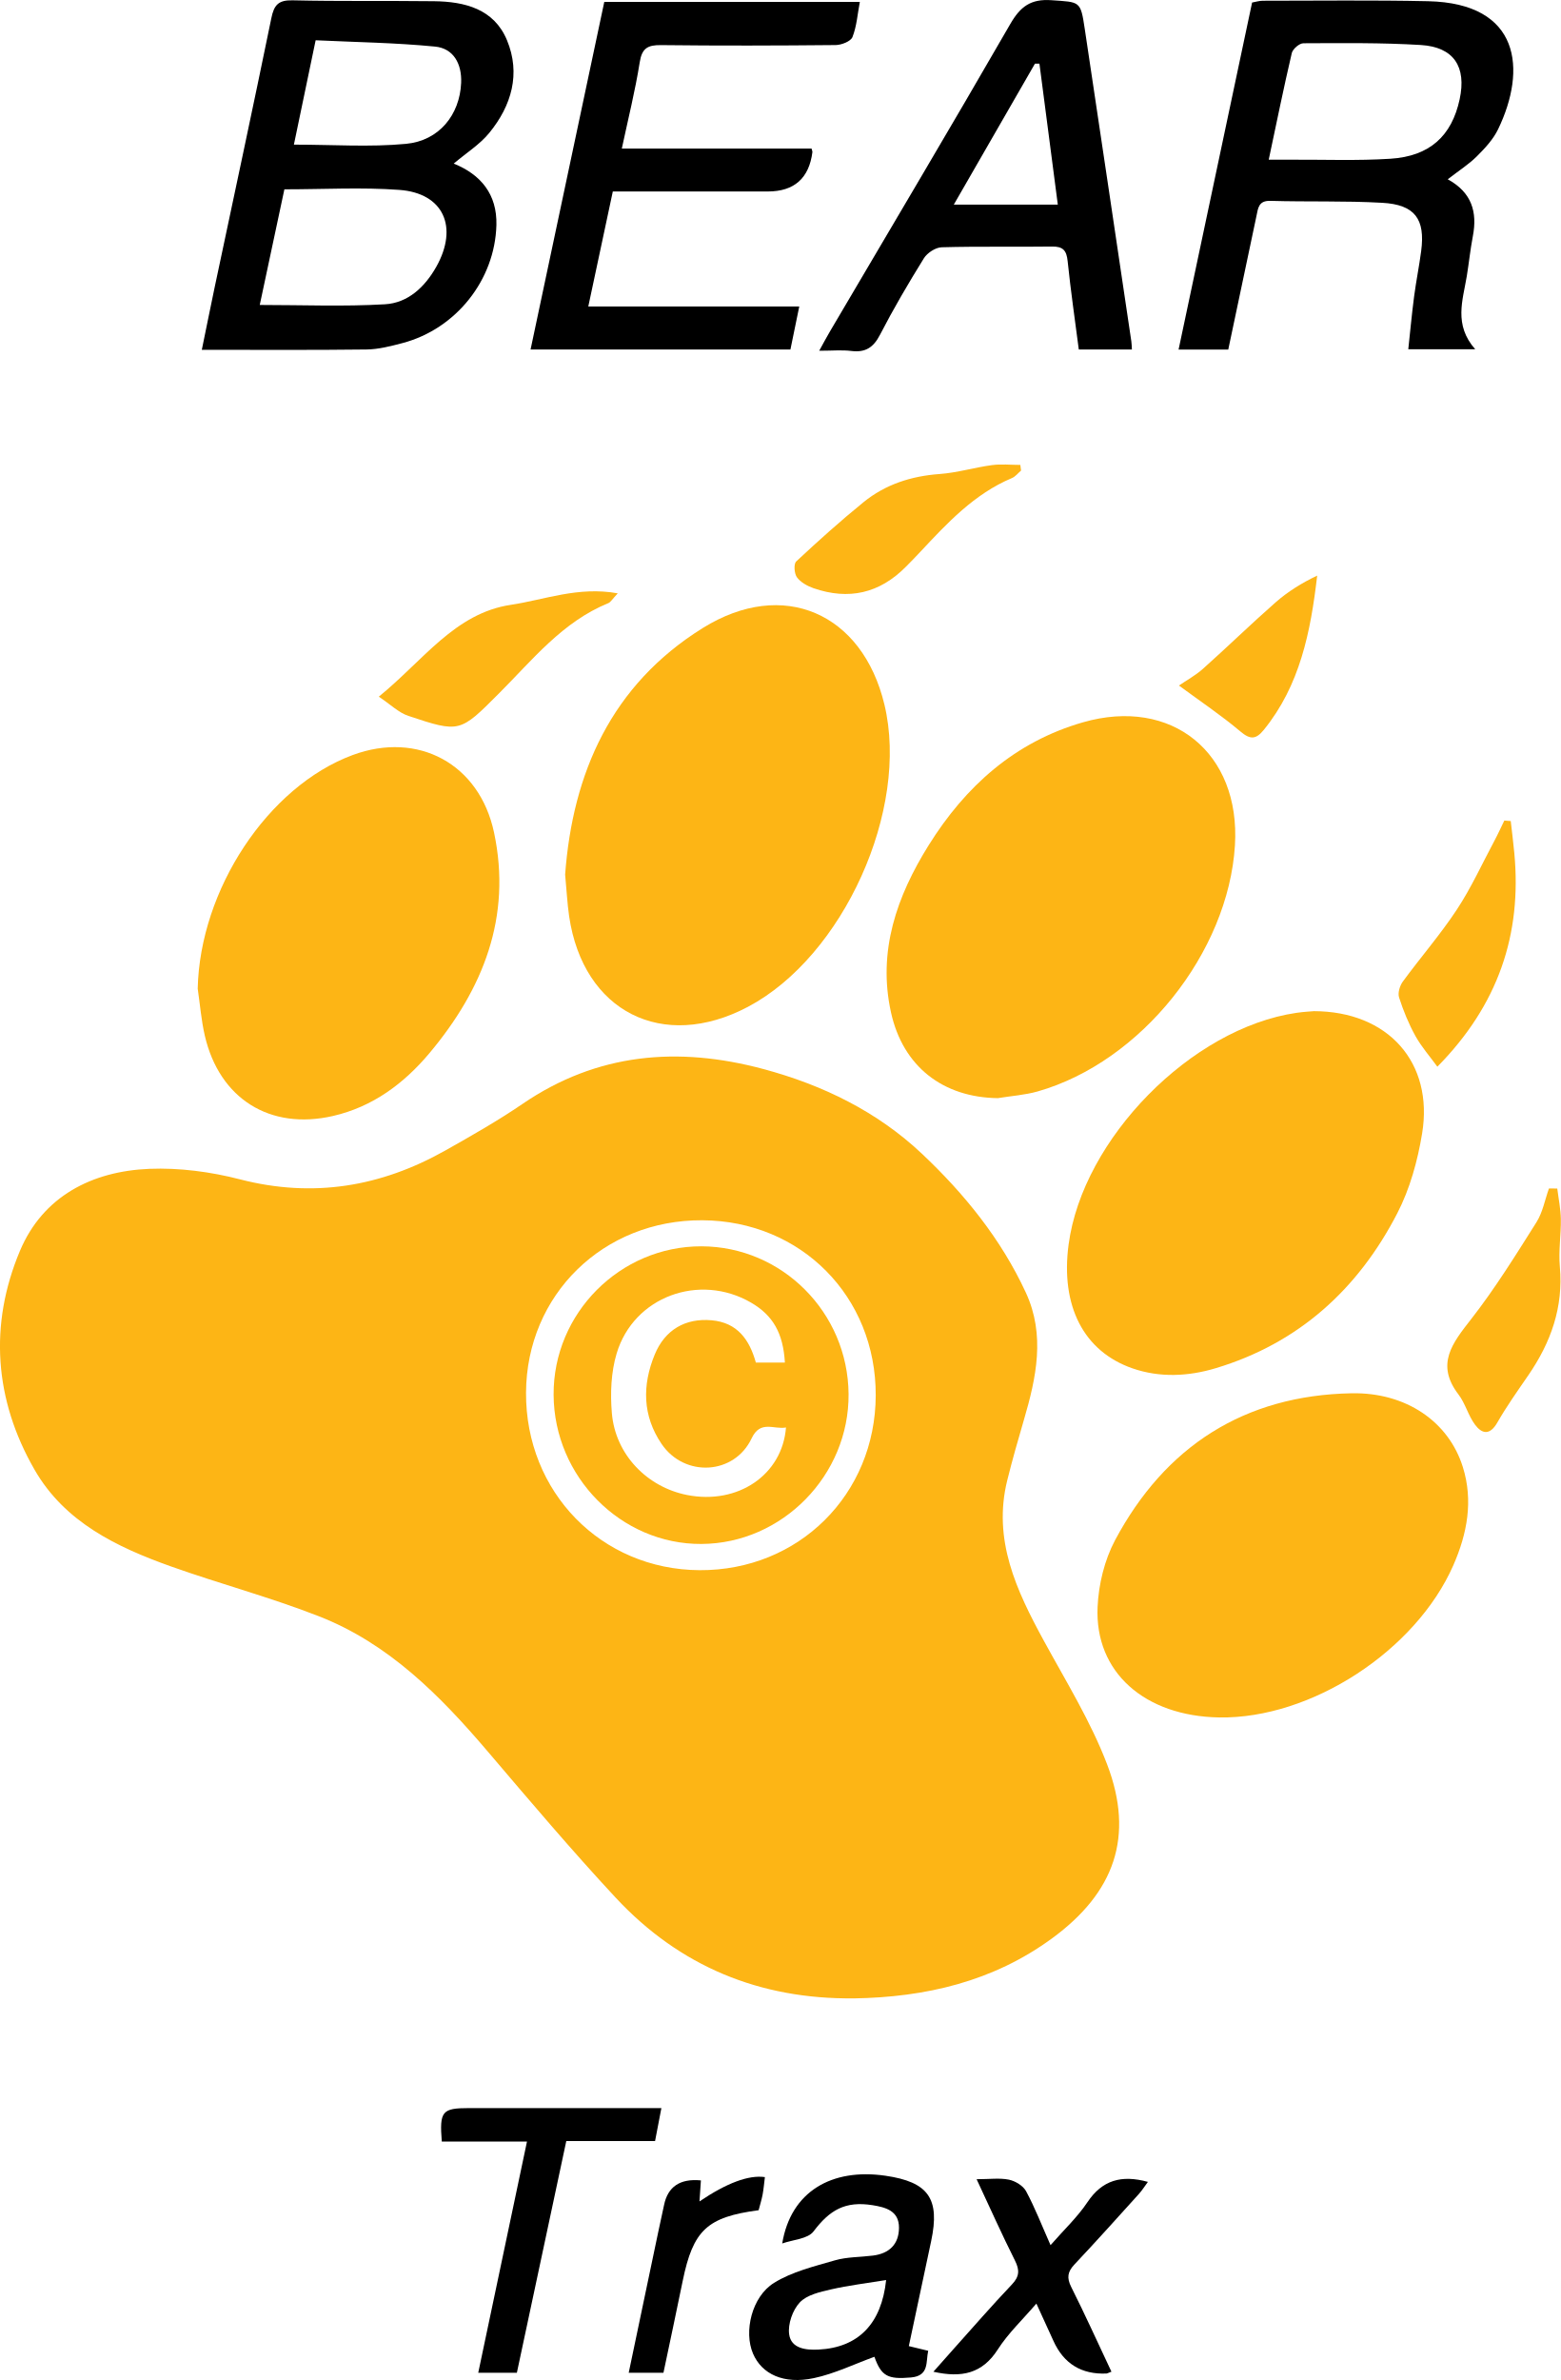
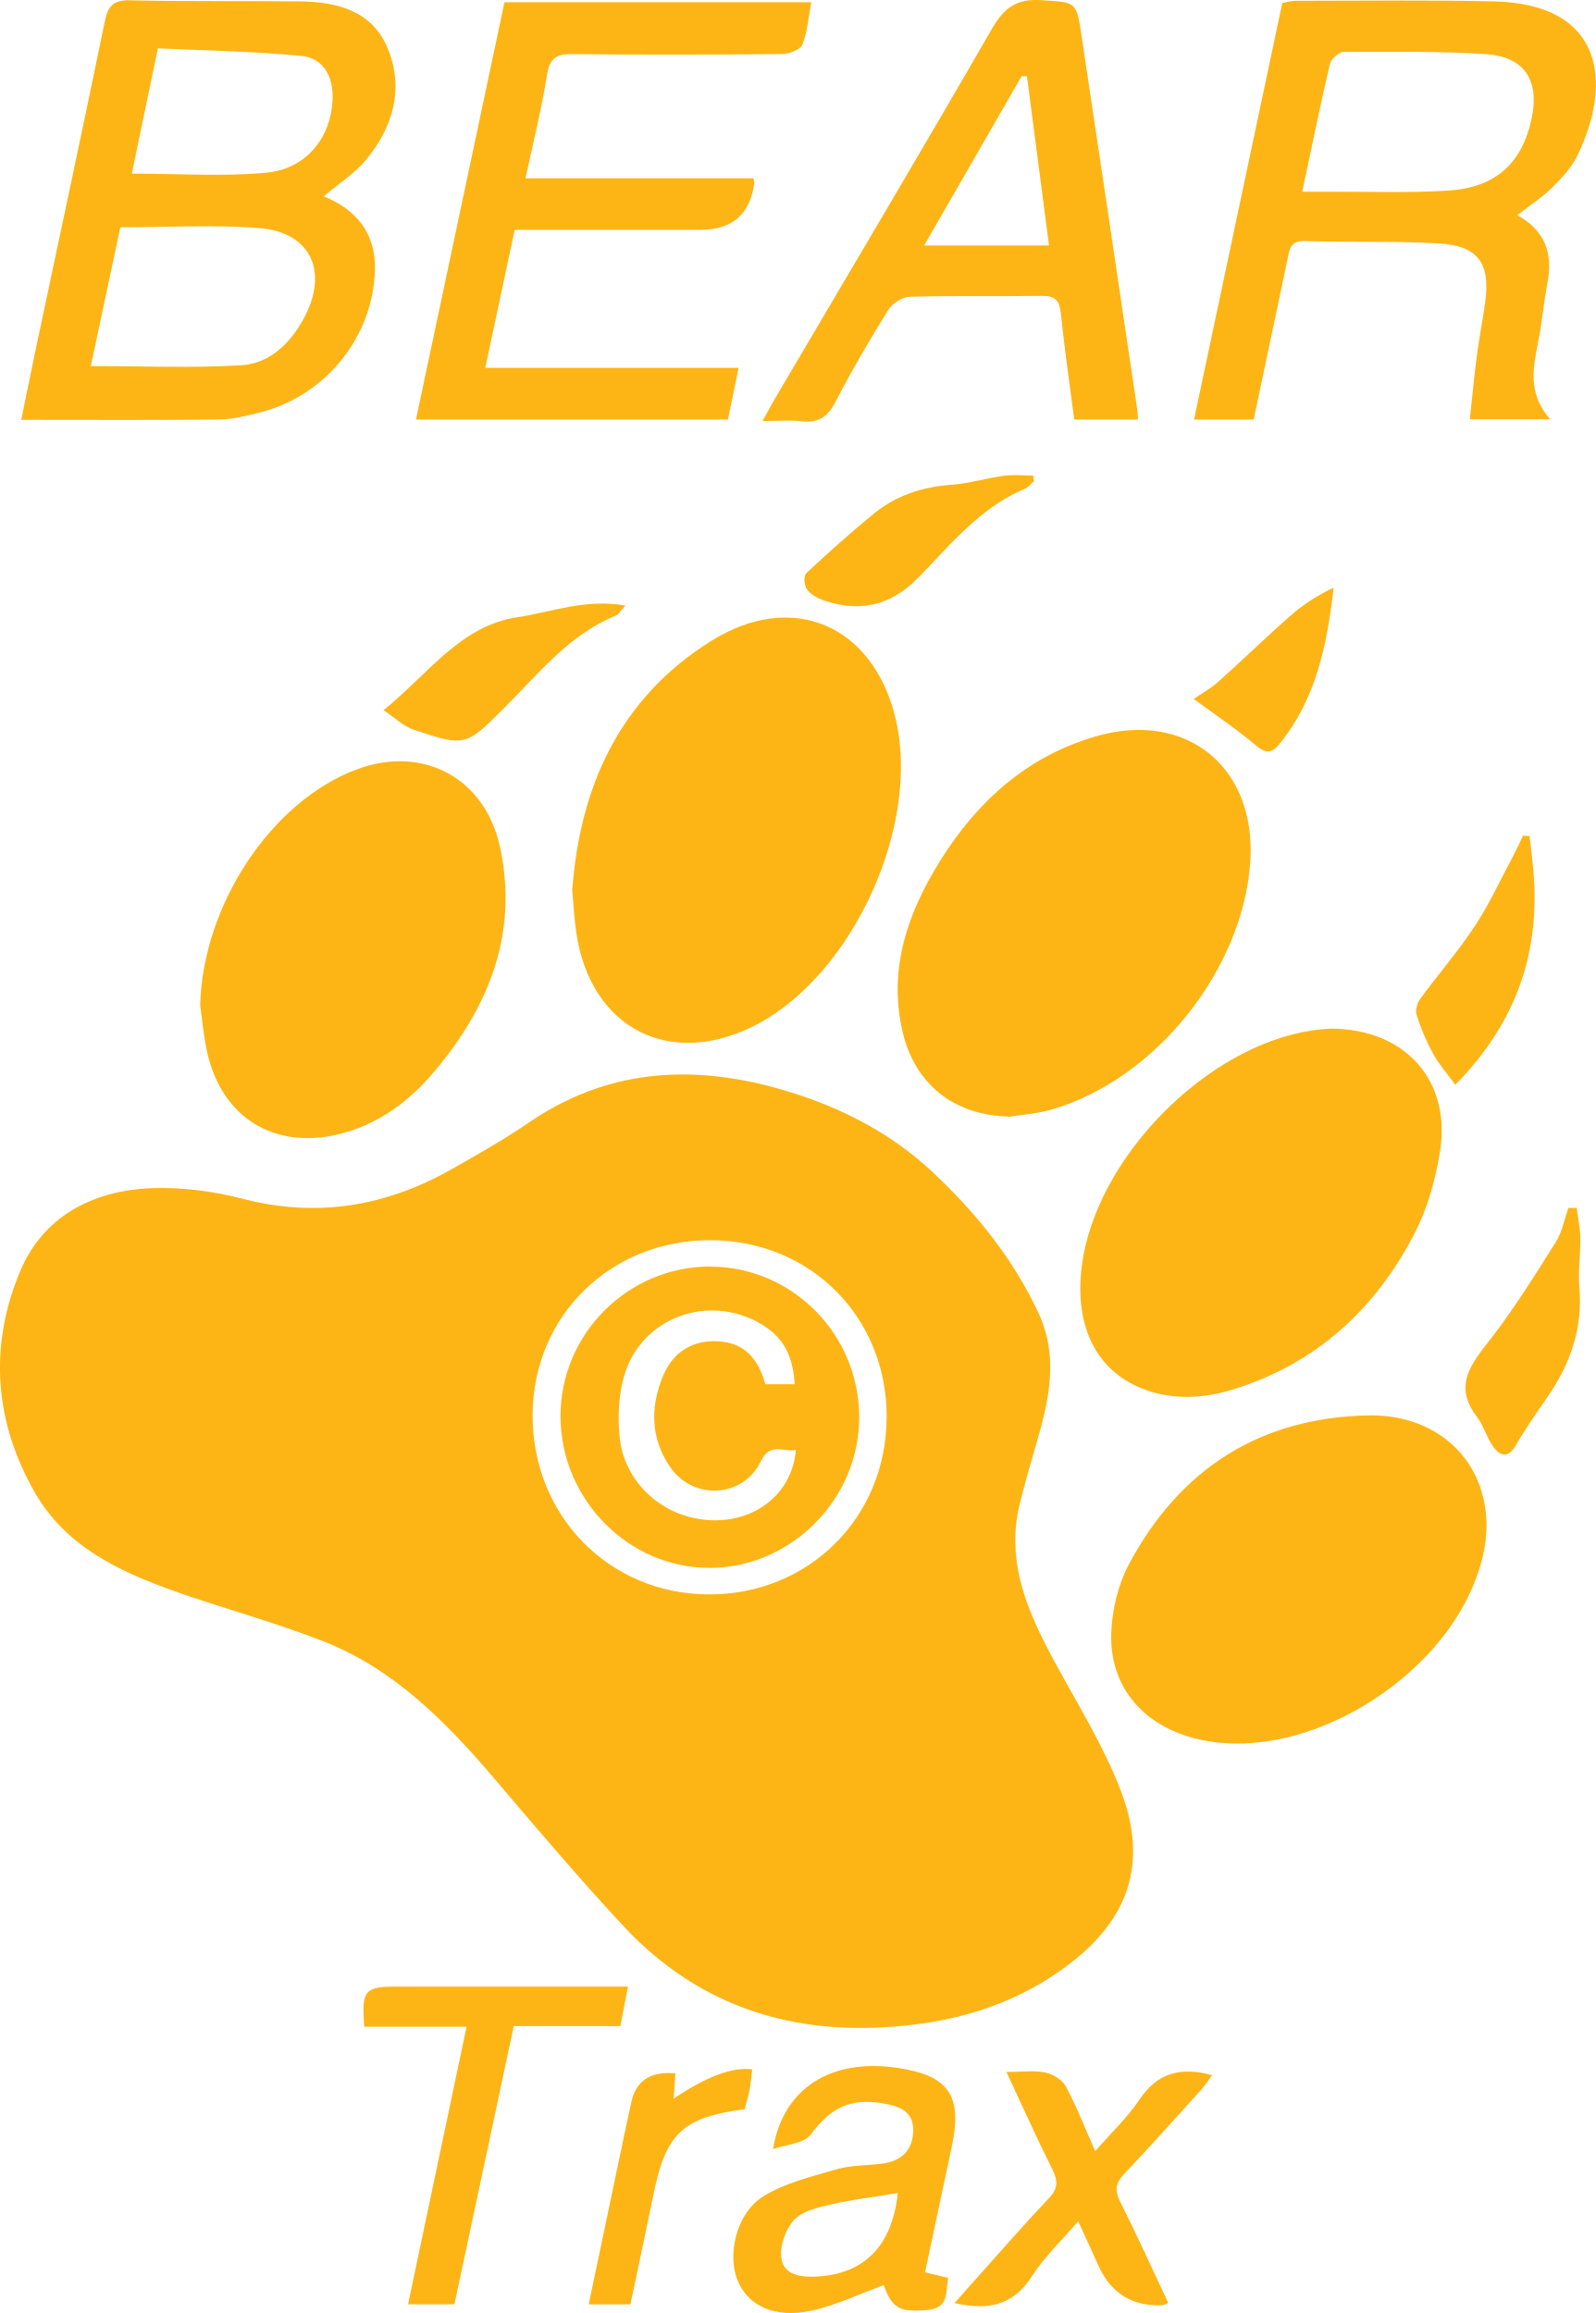
- <svg xmlns="http://www.w3.org/2000/svg" id="Layer_1" viewBox="0 0 296.61 452.18">
+ <svg xmlns="http://www.w3.org/2000/svg" id="Layer_1" viewBox="0 0 252.58 366.07">
  <defs>
    <style>.cls-1{fill:#fdb515;}</style>
  </defs>
  <g>
-     <path d="M148.64,426.25c1.63-9.88,9.41-14.36,19.61-12.88,8.18,1.19,10.4,4.35,8.7,12.39-1.4,6.57-2.8,13.15-4.25,19.98,1.38,.33,2.45,.59,3.68,.89-.47,2.1,.24,4.76-3.28,5.07-4.4,.39-5.63-.25-6.94-3.93-3.83,1.39-7.55,3.21-11.49,4.05-5.74,1.23-9.91-.75-11.58-4.66-1.77-4.13-.27-10.78,3.99-13.43,3.43-2.13,7.61-3.13,11.56-4.28,2.31-.67,4.83-.6,7.25-.91,3.09-.39,4.92-2.14,4.94-5.28,.02-3.23-2.54-3.89-5-4.29-5.23-.84-8.17,.92-11.24,4.98-1.09,1.44-3.92,1.57-5.95,2.29Zm19.75,6.94c-3.67,.6-7.12,1.01-10.49,1.78-2.09,.48-4.58,1.04-5.92,2.47-1.36,1.45-2.29,4.11-2.02,6.06,.37,2.7,3.17,3.03,5.58,2.9,7.58-.38,11.97-4.91,12.85-13.22Z" />
-     <path d="M100.15,406.88h-16.2c-.45-5.78,.04-6.36,5.2-6.36,10.82,0,21.65,0,32.47,0h4.06c-.44,2.28-.78,4.08-1.2,6.26h-16.87c-3.17,14.84-6.26,29.35-9.39,44.02h-7.34c3.08-14.62,6.12-29.03,9.26-43.92Z" />
-     <path d="M211.21,450.6c-.71,.27-.82,.34-.93,.35q-7.17,.31-10.11-6.22c-.99-2.2-2.01-4.39-3.23-7.07-2.64,3.08-5.38,5.66-7.35,8.74-2.91,4.53-6.8,5.43-12.22,4.21,1.32-1.49,2.49-2.83,3.68-4.15,3.73-4.16,7.39-8.38,11.23-12.42,1.45-1.52,1.5-2.73,.59-4.55-2.48-4.94-4.73-9.99-7.29-15.46,2.49,0,4.38-.27,6.14,.09,1.21,.25,2.7,1.15,3.26,2.19,1.69,3.14,2.98,6.49,4.65,10.25,2.57-2.94,5.12-5.33,7.01-8.16,2.81-4.2,6.46-5.24,11.49-3.86-.58,.78-1.08,1.59-1.71,2.29-4.06,4.49-8.09,8.99-12.24,13.39-1.32,1.4-1.5,2.54-.62,4.29,2.64,5.26,5.07,10.63,7.65,16.11Z" />
-     <path d="M126.07,450.81h-6.6c1.9-9.08,3.76-17.91,5.61-26.74,.36-1.7,.75-3.4,1.1-5.1q1.07-5.29,7.01-4.71c-.09,1.3-.18,2.6-.27,3.99q7.8-5.27,12.43-4.62c-.14,1.1-.23,2.21-.43,3.3-.19,1.01-.51,2.01-.76,2.99-9.8,1.3-12.45,3.79-14.43,13.44-1.18,5.79-2.42,11.56-3.66,17.46Z" />
+     <path class="cls-1" d="M122.34,340.14c1.63-9.88,9.41-14.36,19.61-12.88,8.18,1.19,10.4,4.35,8.7,12.39-1.4,6.57-2.8,13.15-4.25,19.98,1.38,.33,2.45,.59,3.68,.89-.47,2.1,.24,4.76-3.28,5.07-4.4,.39-5.63-.25-6.94-3.93-3.83,1.39-7.55,3.21-11.49,4.05-5.74,1.23-9.91-.75-11.58-4.66-1.77-4.13-.27-10.78,3.99-13.43,3.43-2.13,7.61-3.13,11.56-4.28,2.31-.67,4.83-.6,7.25-.91,3.09-.39,4.92-2.14,4.94-5.28,.02-3.23-2.54-3.89-5-4.29-5.23-.84-8.17,.92-11.24,4.98-1.09,1.44-3.92,1.57-5.95,2.29h0Zm19.75,6.95c-3.67,.6-7.12,1.01-10.49,1.78-2.09,.48-4.58,1.04-5.92,2.47-1.36,1.45-2.29,4.11-2.02,6.06,.37,2.7,3.17,3.03,5.58,2.9,7.58-.38,11.97-4.91,12.85-13.22h0Z" />
+     <path class="cls-1" d="M73.85,320.77h-16.2c-.45-5.78,.04-6.36,5.2-6.36h36.53c-.44,2.28-.78,4.08-1.2,6.26h-16.87c-3.17,14.84-6.26,29.35-9.39,44.02h-7.34c3.08-14.62,6.12-29.03,9.26-43.92h.01Z" />
+     <path class="cls-1" d="M184.91,364.49c-.71,.27-.82,.34-.93,.35-4.78,.21-8.15-1.87-10.11-6.22-.99-2.2-2.01-4.39-3.23-7.07-2.64,3.08-5.38,5.66-7.35,8.74-2.91,4.53-6.8,5.43-12.22,4.21,1.32-1.49,2.49-2.83,3.68-4.15,3.73-4.16,7.39-8.38,11.23-12.42,1.45-1.52,1.5-2.73,.59-4.55-2.48-4.94-4.73-9.99-7.29-15.46,2.49,0,4.38-.27,6.14,.09,1.21,.25,2.7,1.15,3.26,2.19,1.69,3.14,2.98,6.49,4.65,10.25,2.57-2.94,5.12-5.33,7.01-8.16,2.81-4.2,6.46-5.24,11.49-3.86-.58,.78-1.08,1.59-1.71,2.29-4.06,4.49-8.09,8.99-12.24,13.39-1.32,1.4-1.5,2.54-.62,4.29,2.64,5.26,5.07,10.63,7.65,16.11v-.02Z" />
+     <path class="cls-1" d="M99.77,364.7h-6.6c1.9-9.08,3.76-17.91,5.61-26.74,.36-1.7,.75-3.4,1.1-5.1,.71-3.53,3.05-5.1,7.01-4.71-.09,1.3-.18,2.6-.27,3.99,5.2-3.51,9.34-5.05,12.43-4.62-.14,1.1-.23,2.21-.43,3.3-.19,1.01-.51,2.01-.76,2.99-9.8,1.3-12.45,3.79-14.43,13.44-1.18,5.79-2.42,11.56-3.66,17.46h0Z" />
  </g>
  <g>
-     <path d="M275.12,34.07c4.56,2.5,5.64,6.21,4.76,10.8-.48,2.51-.74,5.06-1.15,7.58-.76,4.6-2.52,9.24,1.6,13.91h-12.72c.36-3.32,.67-6.7,1.11-10.06,.38-2.88,.96-5.73,1.34-8.61,.8-6.08-1.19-8.81-7.4-9.16-7.07-.4-14.18-.16-21.27-.37-2.26-.06-2.32,1.42-2.63,2.87-1.78,8.4-3.55,16.81-5.36,25.39h-9.44c4.67-22.07,9.31-43.94,13.97-65.94,.72-.13,1.38-.34,2.05-.34,10.47,0,20.94-.14,31.4,.09,17.6,.39,18.75,13.03,13.3,24.32-.93,1.93-2.51,3.63-4.05,5.16-1.54,1.53-3.41,2.71-5.52,4.35Zm-34.03-3.73c1.75,0,3.02,0,4.29,0,6.28-.03,12.58,.22,18.83-.18,7.48-.47,11.66-4.34,13.16-11.29,1.33-6.18-1.09-9.93-7.38-10.32-7.42-.45-14.87-.36-22.31-.33-.77,0-2.03,1.09-2.21,1.87-1.53,6.55-2.87,13.14-4.38,20.25Z" />
-     <path d="M118.16,28.23h36.06c.11,.44,.18,.56,.16,.66q-.96,7.49-8.49,7.49c-8.49,0-16.99,0-25.48,0-1.26,0-2.51,0-3.96,0-1.56,7.31-3.06,14.32-4.66,21.85h40.09c-.61,3-1.12,5.48-1.68,8.18h-49.38c4.68-22.05,9.32-43.96,14.01-66.05h48.56c-.44,2.31-.59,4.63-1.4,6.68-.32,.82-2.09,1.51-3.2,1.52-11.05,.11-22.11,.14-33.16,.01-2.54-.03-3.65,.57-4.07,3.28-.85,5.37-2.18,10.67-3.4,16.38Z" />
-     <path d="M215.08,66.41h-10.08c-.72-5.57-1.54-11.17-2.12-16.79-.21-2.04-.87-2.81-2.98-2.78-6.98,.1-13.97-.06-20.95,.14-1.18,.03-2.76,1.07-3.4,2.11-2.94,4.74-5.77,9.56-8.33,14.52-1.25,2.42-2.77,3.4-5.44,3.07-1.8-.22-3.65-.04-6.11-.04,.86-1.56,1.44-2.64,2.06-3.7,11.44-19.44,22.98-38.83,34.25-58.38,1.93-3.34,3.91-4.8,7.84-4.52,5.43,.38,5.51,.09,6.31,5.44,2.97,19.78,5.91,39.56,8.85,59.35,.07,.45,.07,.91,.11,1.59Zm-17.56-54.32c-.28,0-.57,0-.85,0-5.1,8.85-10.19,17.7-15.42,26.78h19.76c-1.19-9.14-2.34-17.96-3.49-26.77Z" />
-     <path d="M86.22,31.08c5.16,2.08,8.26,5.85,8.11,11.67-.27,10.44-7.68,19.75-17.84,22.43-2.24,.59-4.56,1.19-6.84,1.22-10.23,.13-20.45,.06-31.3,.06,.83-4.03,1.61-7.93,2.43-11.83,3.61-17.05,7.28-34.1,10.78-51.17C52.07,.95,52.9,0,55.58,.06c8.96,.21,17.92,.06,26.88,.17,5.87,.07,11.41,1.46,13.88,7.41,2.64,6.36,.87,12.42-3.35,17.59-1.78,2.19-4.31,3.77-6.76,5.84Zm-32.18,4.89c-1.57,7.37-3.13,14.71-4.68,21.97,8.08,0,15.96,.33,23.79-.13,4.38-.25,7.59-3.28,9.76-7.13,4.24-7.55,1.37-13.98-7.01-14.6-7.15-.53-14.38-.11-21.86-.11Zm1.81-8.49c7.45,0,14.43,.5,21.3-.15,6.34-.6,10.22-5.56,10.48-11.59,.15-3.62-1.45-6.55-4.96-6.89-7.55-.74-15.16-.84-22.69-1.2-1.48,7.11-2.8,13.44-4.13,19.82Z" />
+     <path class="cls-1" d="M240.13,34.06c4.56,2.5,5.64,6.21,4.76,10.8-.48,2.51-.74,5.06-1.15,7.58-.76,4.6-2.52,9.24,1.6,13.91h-12.72c.36-3.32,.67-6.7,1.11-10.06,.38-2.88,.96-5.73,1.34-8.61,.8-6.08-1.19-8.81-7.4-9.16-7.07-.4-14.18-.16-21.27-.37-2.26-.06-2.32,1.42-2.63,2.87-1.78,8.4-3.55,16.81-5.36,25.39h-9.44c4.67-22.07,9.31-43.94,13.97-65.94,.72-.13,1.38-.34,2.05-.34,10.47,0,20.94-.14,31.4,.09,17.6,.39,18.75,13.03,13.3,24.32-.93,1.93-2.51,3.63-4.05,5.16-1.54,1.53-3.41,2.71-5.52,4.35h0Zm-34.03-3.72h4.29c6.28-.03,12.58,.22,18.83-.18,7.48-.47,11.66-4.34,13.16-11.29,1.33-6.18-1.09-9.93-7.38-10.32-7.42-.45-14.87-.36-22.31-.33-.77,0-2.03,1.09-2.21,1.87-1.53,6.55-2.87,13.14-4.38,20.25h0Z" />
+     <path class="cls-1" d="M83.17,28.22h36.06c.11,.44,.18,.56,.16,.66-.64,4.99-3.47,7.49-8.49,7.49h-29.44c-1.56,7.31-3.06,14.32-4.66,21.85h40.09c-.61,3-1.12,5.48-1.68,8.18h-49.38c4.68-22.05,9.32-43.96,14.01-66.05h48.56c-.44,2.31-.59,4.63-1.4,6.68-.32,.82-2.09,1.51-3.2,1.52-11.05,.11-22.11,.14-33.16,.01-2.54-.03-3.65,.57-4.07,3.28-.85,5.37-2.18,10.67-3.4,16.38h0Z" />
+     <path class="cls-1" d="M180.09,66.4h-10.08c-.72-5.57-1.54-11.17-2.12-16.79-.21-2.04-.87-2.81-2.98-2.78-6.98,.1-13.97-.06-20.95,.14-1.18,.03-2.76,1.07-3.4,2.11-2.94,4.74-5.77,9.56-8.33,14.52-1.25,2.42-2.77,3.4-5.44,3.07-1.8-.22-3.65-.04-6.11-.04,.86-1.56,1.44-2.64,2.06-3.7,11.44-19.44,22.98-38.83,34.25-58.38,1.93-3.34,3.91-4.8,7.84-4.52,5.43,.38,5.51,.09,6.31,5.44,2.97,19.78,5.91,39.56,8.85,59.35,.07,.45,.07,.91,.11,1.59h-.01Zm-17.56-54.33h-.85c-5.1,8.85-10.19,17.7-15.42,26.78h19.76c-1.19-9.14-2.34-17.96-3.49-26.77h0Z" />
+     <path class="cls-1" d="M51.23,31.07c5.16,2.08,8.26,5.85,8.11,11.67-.27,10.44-7.68,19.75-17.84,22.43-2.24,.59-4.56,1.19-6.84,1.22-10.23,.13-20.45,.06-31.3,.06,.83-4.03,1.61-7.93,2.43-11.83C9.4,37.57,13.07,20.52,16.57,3.45,17.08,.94,17.91,0,20.59,.05c8.96,.21,17.92,.06,26.88,.17,5.87,.07,11.41,1.46,13.88,7.41,2.64,6.36,.87,12.42-3.35,17.59-1.78,2.19-4.31,3.77-6.76,5.84h0Zm-32.18,4.9c-1.57,7.37-3.13,14.71-4.68,21.97,8.08,0,15.96,.33,23.79-.13,4.38-.25,7.59-3.28,9.76-7.13,4.24-7.55,1.37-13.98-7.01-14.6-7.15-.53-14.38-.11-21.86-.11Zm1.81-8.49c7.45,0,14.43,.5,21.3-.15,6.34-.6,10.22-5.56,10.48-11.59,.15-3.62-1.45-6.55-4.96-6.89-7.55-.74-15.16-.84-22.69-1.2-1.48,7.11-2.8,13.44-4.13,19.82h0Z" />
  </g>
  <g>
-     <path class="cls-1" d="M162.24,379.67c-17.87,.2-33.08-6.07-45.23-19.11-8.39-9.02-16.36-18.44-24.35-27.82-9.06-10.63-18.81-20.49-32.08-25.67-9.19-3.59-18.78-6.15-28.09-9.46-10.32-3.68-20.19-8.41-25.92-18.37-7.66-13.3-8.68-27.58-2.77-41.61,4.35-10.32,13.64-15.11,24.57-15.56,5.73-.23,11.69,.56,17.25,2,13.89,3.58,26.76,1.41,39.03-5.5,4.96-2.8,9.93-5.62,14.63-8.83,14.21-9.71,29.59-10.97,45.75-6.64,11.28,3.02,21.68,8.09,30.17,16.11,8.04,7.58,15.04,16.21,19.74,26.38,3.73,8.07,1.98,16.16-.38,24.2-1.11,3.79-2.2,7.6-3.15,11.43-2.81,11.31,1.73,20.94,6.93,30.48,4.22,7.74,8.93,15.35,12.05,23.54,5.21,13.69,1.39,24.33-10.43,33-11.24,8.25-24.08,11.22-37.73,11.44Zm4.17-114.56c.06-18.77-14.19-33.16-32.94-33.27-18.82-.11-33.41,14.15-33.51,32.74-.1,18.9,14.3,33.64,32.98,33.74,18.81,.1,33.41-14.38,33.47-33.2Z" />
-     <path class="cls-1" d="M107.39,166.16c1.43-19.27,8.77-36.03,26.17-46.85,15.25-9.48,30.32-2.85,34.5,14.54,4.8,19.95-7.8,47.85-25.93,57.44-16.2,8.56-31.31,.92-33.98-17.21-.35-2.41-.47-4.85-.76-7.92Z" />
-     <path class="cls-1" d="M189.66,208.64c-10.49-.12-18.07-6.02-20.34-16.25-2.6-11.7,1.12-22.15,7.16-31.82,6.96-11.15,16.34-19.61,29.32-23.34,16.86-4.84,29.95,5.79,28.87,23.38-1.26,20.39-17.84,41.15-37.47,46.75-2.44,.69-5.02,.86-7.54,1.27Z" />
-     <path class="cls-1" d="M249.59,192.11c14.26,0,22.85,9.84,20.65,23.23-.85,5.19-2.32,10.53-4.72,15.17-7.44,14.41-18.73,24.7-34.51,29.44-5.2,1.56-10.6,1.83-15.8,.03-9.32-3.23-13.7-11.9-12.15-23.52,2.68-20.12,23.32-41.12,43.31-44.03,1.38-.2,2.77-.27,3.22-.31Z" />
-     <path class="cls-1" d="M231.68,326.3c-14.16-.24-23.67-8.59-23.11-20.99,.19-4.29,1.31-8.9,3.31-12.67,9.53-17.86,24.57-27.54,44.94-27.93,10.41-.2,18.48,5.43,21.16,14.02,1.99,6.38,.85,12.61-1.82,18.68-7.14,16.23-27,29.18-44.49,28.89Z" />
-     <path class="cls-1" d="M37.57,187.85c.41-18.8,13.32-38.43,29.45-44.4,12.42-4.6,24.09,1.67,26.86,14.72,3.41,16.08-2.09,29.76-12.25,41.89-4.85,5.79-10.81,10.24-18.37,11.97-11.95,2.74-21.56-3.27-24.34-15.26-.68-2.93-.91-5.95-1.35-8.94Z" />
-     <path class="cls-1" d="M194.04,89.39c-.58,.49-1.08,1.16-1.75,1.44-7.18,3.02-12.31,8.57-17.47,14.08-.87,.93-1.76,1.85-2.66,2.75q-7.5,7.6-17.61,4.08c-1.16-.41-2.43-1.12-3.12-2.07-.51-.71-.63-2.53-.13-3,4.15-3.88,8.39-7.68,12.79-11.26,4.16-3.38,9.06-4.96,14.45-5.35,3.33-.24,6.61-1.24,9.94-1.69,1.77-.24,3.61-.04,5.41-.04,.05,.36,.09,.71,.14,1.07Z" />
-     <path class="cls-1" d="M117.38,112.74c-1.04,1.11-1.34,1.67-1.78,1.85-8.73,3.56-14.42,10.79-20.8,17.17-7.41,7.42-7.42,7.51-17.21,4.25-1.83-.61-3.35-2.14-5.61-3.65,8.43-6.83,14.44-15.86,25.1-17.45,6.38-.95,12.79-3.54,20.31-2.18Z" />
-     <path class="cls-1" d="M295.92,225.81c.24,1.93,.65,3.85,.68,5.78,.05,3.02-.46,6.06-.19,9.05,.7,7.7-1.7,14.4-5.97,20.62-2.04,2.97-4.13,5.91-5.92,9.03-1.41,2.45-2.91,2.17-4.25,.36-1.28-1.73-1.82-4.01-3.12-5.71-4.41-5.77-1.14-9.77,2.43-14.35,4.54-5.82,8.45-12.14,12.4-18.4,1.18-1.88,1.59-4.24,2.36-6.39,.52,0,1.04,0,1.57,.01Z" />
-     <path class="cls-1" d="M273.13,202.66c-1.37-1.89-3-3.74-4.17-5.84-1.28-2.31-2.29-4.8-3.1-7.31-.28-.86,.14-2.24,.72-3.03,3.37-4.6,7.13-8.92,10.26-13.67,2.72-4.12,4.78-8.67,7.12-13.04,.68-1.27,1.27-2.58,1.9-3.87l1.22,.09c.23,2.03,.49,4.07,.68,6.1,1.45,15.44-3.05,28.84-14.62,40.57Z" />
-     <path class="cls-1" d="M224.04,130.24c1.41-.97,3.14-1.91,4.57-3.19,4.65-4.15,9.12-8.51,13.8-12.62,2.32-2.03,4.97-3.68,7.89-5.07-1.25,10.75-3.29,20.86-10.13,29.29-1.49,1.84-2.57,1.93-4.48,.31-3.58-3.02-7.5-5.65-11.66-8.71Z" />
-     <path class="cls-1" d="M133.3,236.79c15.32,.04,27.81,12.57,27.95,28.04,.14,15.43-12.6,28.43-27.95,28.51-15.28,.09-28.02-12.76-28.1-28.34-.09-15.49,12.63-28.25,28.11-28.21Zm16.05,34.42c-2.28,.43-4.85-1.47-6.52,2.06-3.28,6.96-12.77,7.49-17.13,1.04-3.61-5.34-3.69-11.12-1.28-16.97,1.93-4.67,5.79-6.94,10.79-6.5,4.92,.43,7.21,3.69,8.42,8.03h5.52c-.33-5.61-2.28-8.97-6.44-11.39-9.81-5.68-22.29-1.14-25.53,9.66-1.07,3.57-1.23,7.6-.91,11.35,.66,7.85,6.68,14.05,14.31,15.55,9.63,1.89,18.09-3.82,18.78-12.85Z" />
+     <path class="cls-1" d="M136.81,320.95c-15.07,.17-27.89-5.12-38.14-16.11-7.07-7.61-13.8-15.55-20.53-23.46-7.64-8.96-15.86-17.28-27.05-21.65-7.75-3.03-15.84-5.19-23.69-7.98-8.7-3.1-17.03-7.09-21.86-15.49-6.46-11.22-7.32-23.26-2.34-35.09,3.67-8.7,11.5-12.74,20.72-13.12,4.83-.19,9.86,.47,14.55,1.69,11.71,3.02,22.57,1.19,32.91-4.64,4.18-2.36,8.37-4.74,12.34-7.45,11.98-8.19,24.95-9.25,38.58-5.6,9.51,2.55,18.28,6.82,25.44,13.58,6.78,6.39,12.68,13.67,16.65,22.25,3.15,6.81,1.67,13.63-.32,20.41-.94,3.2-1.86,6.41-2.66,9.64-2.37,9.54,1.46,17.66,5.84,25.7,3.56,6.53,7.53,12.94,10.16,19.85,4.39,11.54,1.17,20.52-8.8,27.83-9.48,6.96-20.31,9.46-31.82,9.65h0Zm3.52-96.61c.05-15.83-11.97-27.96-27.78-28.06-15.87-.09-28.17,11.93-28.26,27.61-.08,15.94,12.06,28.37,27.81,28.45,15.86,.08,28.17-12.13,28.22-28h0Z" />
+     <path class="cls-1" d="M90.56,140.9c1.21-16.25,7.4-30.38,22.07-39.51,12.86-7.99,25.57-2.4,29.09,12.26,4.05,16.82-6.58,40.35-21.87,48.44-13.66,7.22-26.4,.78-28.65-14.51-.3-2.03-.4-4.09-.64-6.68h0Z" />
+     <path class="cls-1" d="M159.93,176.72c-8.85-.1-15.24-5.08-17.15-13.7-2.19-9.87,.94-18.68,6.04-26.83,5.87-9.4,13.78-16.54,24.72-19.68,14.22-4.08,25.26,4.88,24.34,19.72-1.06,17.19-15.04,34.7-31.6,39.42-2.06,.58-4.23,.73-6.36,1.07h0Z" />
+     <path class="cls-1" d="M210.47,162.79c12.02,0,19.27,8.3,17.41,19.59-.72,4.38-1.96,8.88-3.98,12.79-6.27,12.15-15.79,20.83-29.1,24.83-4.38,1.32-8.94,1.54-13.32,.03-7.86-2.72-11.55-10.03-10.25-19.83,2.26-16.97,19.66-34.67,36.52-37.13,1.16-.17,2.34-.23,2.72-.26h0Z" />
+     <path class="cls-1" d="M195.37,275.94c-11.94-.2-19.96-7.24-19.49-17.7,.16-3.62,1.1-7.5,2.79-10.68,8.04-15.06,20.72-23.22,37.9-23.55,8.78-.17,15.58,4.58,17.84,11.82,1.68,5.38,.72,10.63-1.53,15.75-6.02,13.69-22.77,24.61-37.52,24.36h0Z" />
+     <path class="cls-1" d="M31.68,159.19c.35-15.85,11.23-32.41,24.83-37.44,10.47-3.88,20.31,1.41,22.65,12.41,2.88,13.56-1.76,25.1-10.33,35.32-4.09,4.88-9.12,8.63-15.49,10.09-10.08,2.31-18.18-2.76-20.52-12.87-.57-2.47-.77-5.02-1.14-7.54v.02Z" />
+     <path class="cls-1" d="M163.63,76.17c-.49,.41-.91,.98-1.48,1.21-6.05,2.55-10.38,7.23-14.73,11.87-.73,.78-1.48,1.56-2.24,2.32-4.22,4.27-9.17,5.42-14.85,3.44-.98-.35-2.05-.94-2.63-1.75-.43-.6-.53-2.13-.11-2.53,3.5-3.27,7.07-6.48,10.79-9.5,3.51-2.85,7.64-4.18,12.19-4.51,2.81-.2,5.57-1.05,8.38-1.43,1.49-.2,3.04-.03,4.56-.03,.04,.3,.08,.6,.12,.9h0Z" />
+     <path class="cls-1" d="M98.98,95.86c-.88,.94-1.13,1.41-1.5,1.56-7.36,3-12.16,9.1-17.54,14.48-6.25,6.26-6.26,6.33-14.51,3.58-1.54-.51-2.82-1.8-4.73-3.08,7.11-5.76,12.18-13.37,21.17-14.71,5.38-.8,10.79-2.99,17.13-1.84h0Z" />
+     <path class="cls-1" d="M249.54,191.2c.2,1.63,.55,3.25,.57,4.87,.04,2.55-.39,5.11-.16,7.63,.59,6.49-1.43,12.14-5.03,17.39-1.72,2.5-3.48,4.98-4.99,7.61-1.19,2.07-2.45,1.83-3.58,.3-1.08-1.46-1.53-3.38-2.63-4.81-3.72-4.87-.96-8.24,2.05-12.1,3.83-4.91,7.13-10.24,10.46-15.52,1-1.59,1.34-3.58,1.99-5.39,.44,0,.88,0,1.32,0h0Z" />
+     <path class="cls-1" d="M230.32,171.68c-1.16-1.59-2.53-3.15-3.52-4.92-1.08-1.95-1.93-4.05-2.61-6.16-.24-.73,.12-1.89,.61-2.56,2.84-3.88,6.01-7.52,8.65-11.53,2.29-3.47,4.03-7.31,6-11,.57-1.07,1.07-2.18,1.6-3.26l1.03,.08c.19,1.71,.41,3.43,.57,5.14,1.22,13.02-2.57,24.32-12.33,34.21h0Z" />
+     <path class="cls-1" d="M188.93,110.61c1.19-.82,2.65-1.61,3.85-2.69,3.92-3.5,7.69-7.18,11.64-10.64,1.96-1.71,4.19-3.1,6.65-4.28-1.05,9.06-2.77,17.59-8.54,24.7-1.26,1.55-2.17,1.63-3.78,.26-3.02-2.55-6.32-4.76-9.83-7.34h0Z" />
+     <path class="cls-1" d="M112.41,200.46c12.92,.03,23.45,10.6,23.57,23.64,.12,13.01-10.63,23.97-23.57,24.04-12.88,.08-23.63-10.76-23.7-23.9-.08-13.06,10.65-23.82,23.7-23.79h0Zm13.53,29.02c-1.92,.36-4.09-1.24-5.5,1.74-2.77,5.87-10.77,6.32-14.44,.88-3.04-4.5-3.11-9.38-1.08-14.31,1.63-3.94,4.88-5.85,9.1-5.48,4.15,.36,6.08,3.11,7.1,6.77h4.65c-.28-4.73-1.92-7.56-5.43-9.6-8.27-4.79-18.8-.96-21.53,8.15-.9,3.01-1.04,6.41-.77,9.57,.56,6.62,5.63,11.85,12.07,13.11,8.12,1.59,15.25-3.22,15.84-10.84v.02Z" />
  </g>
</svg>
